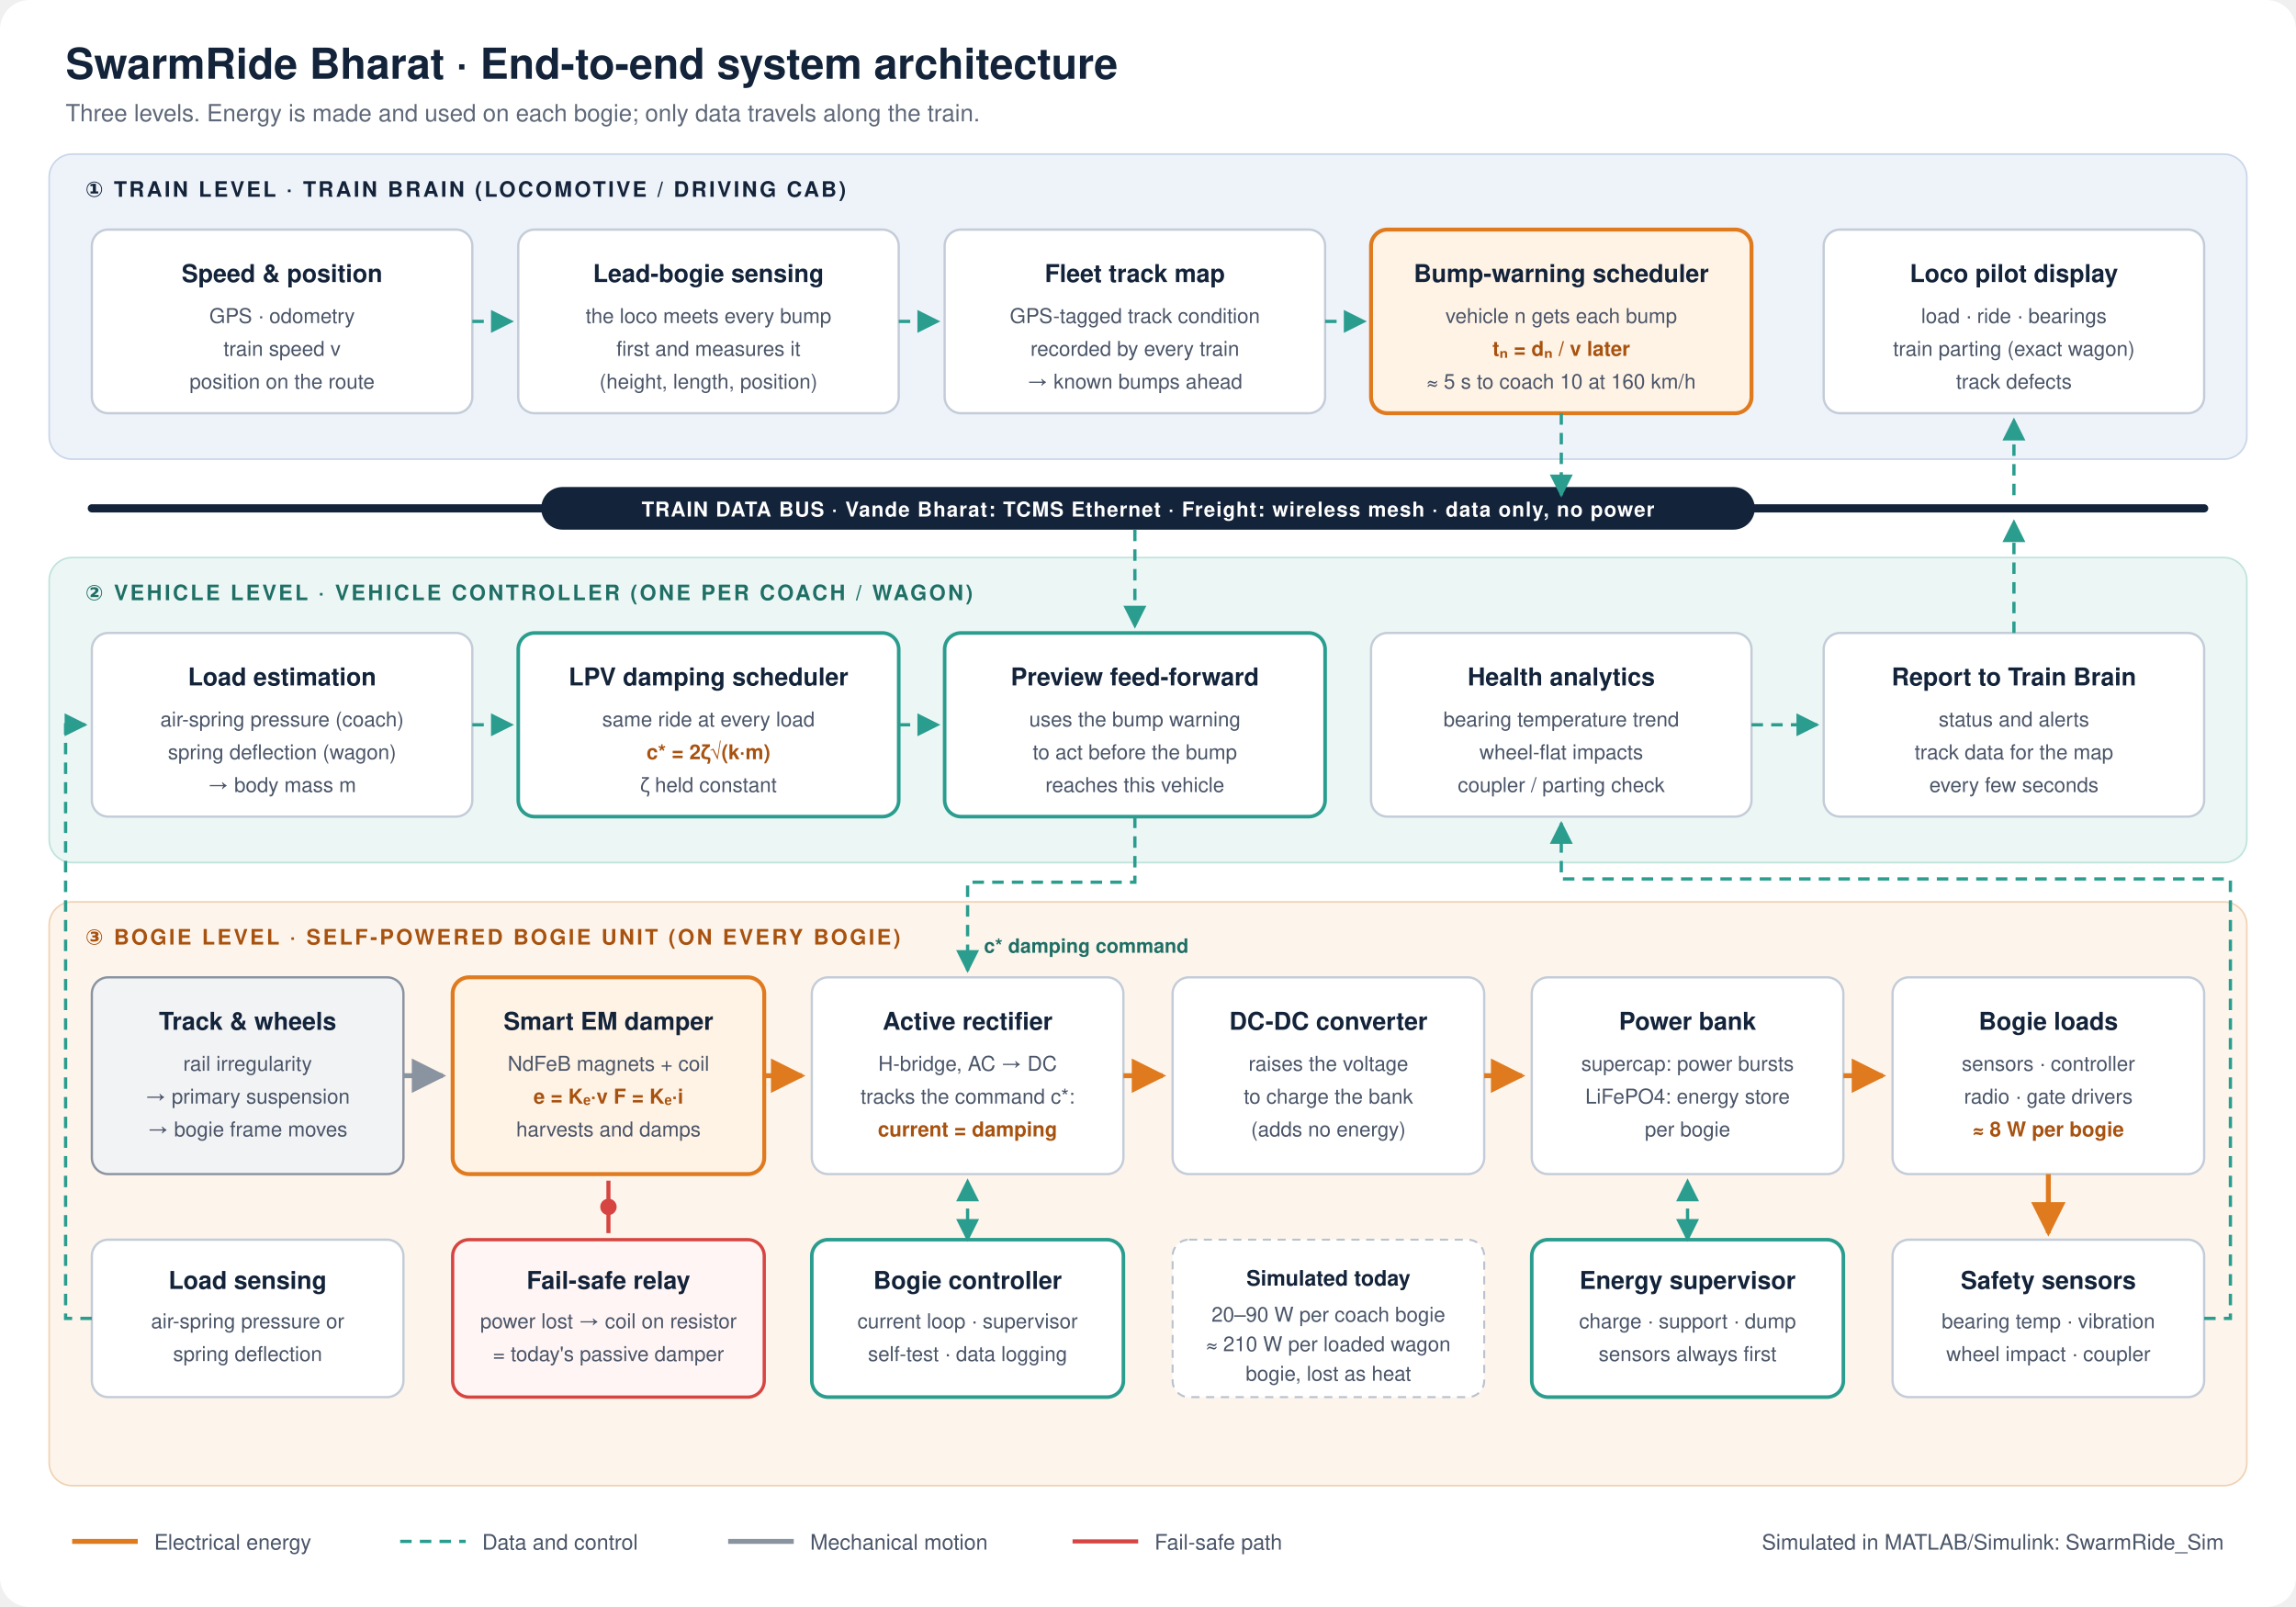
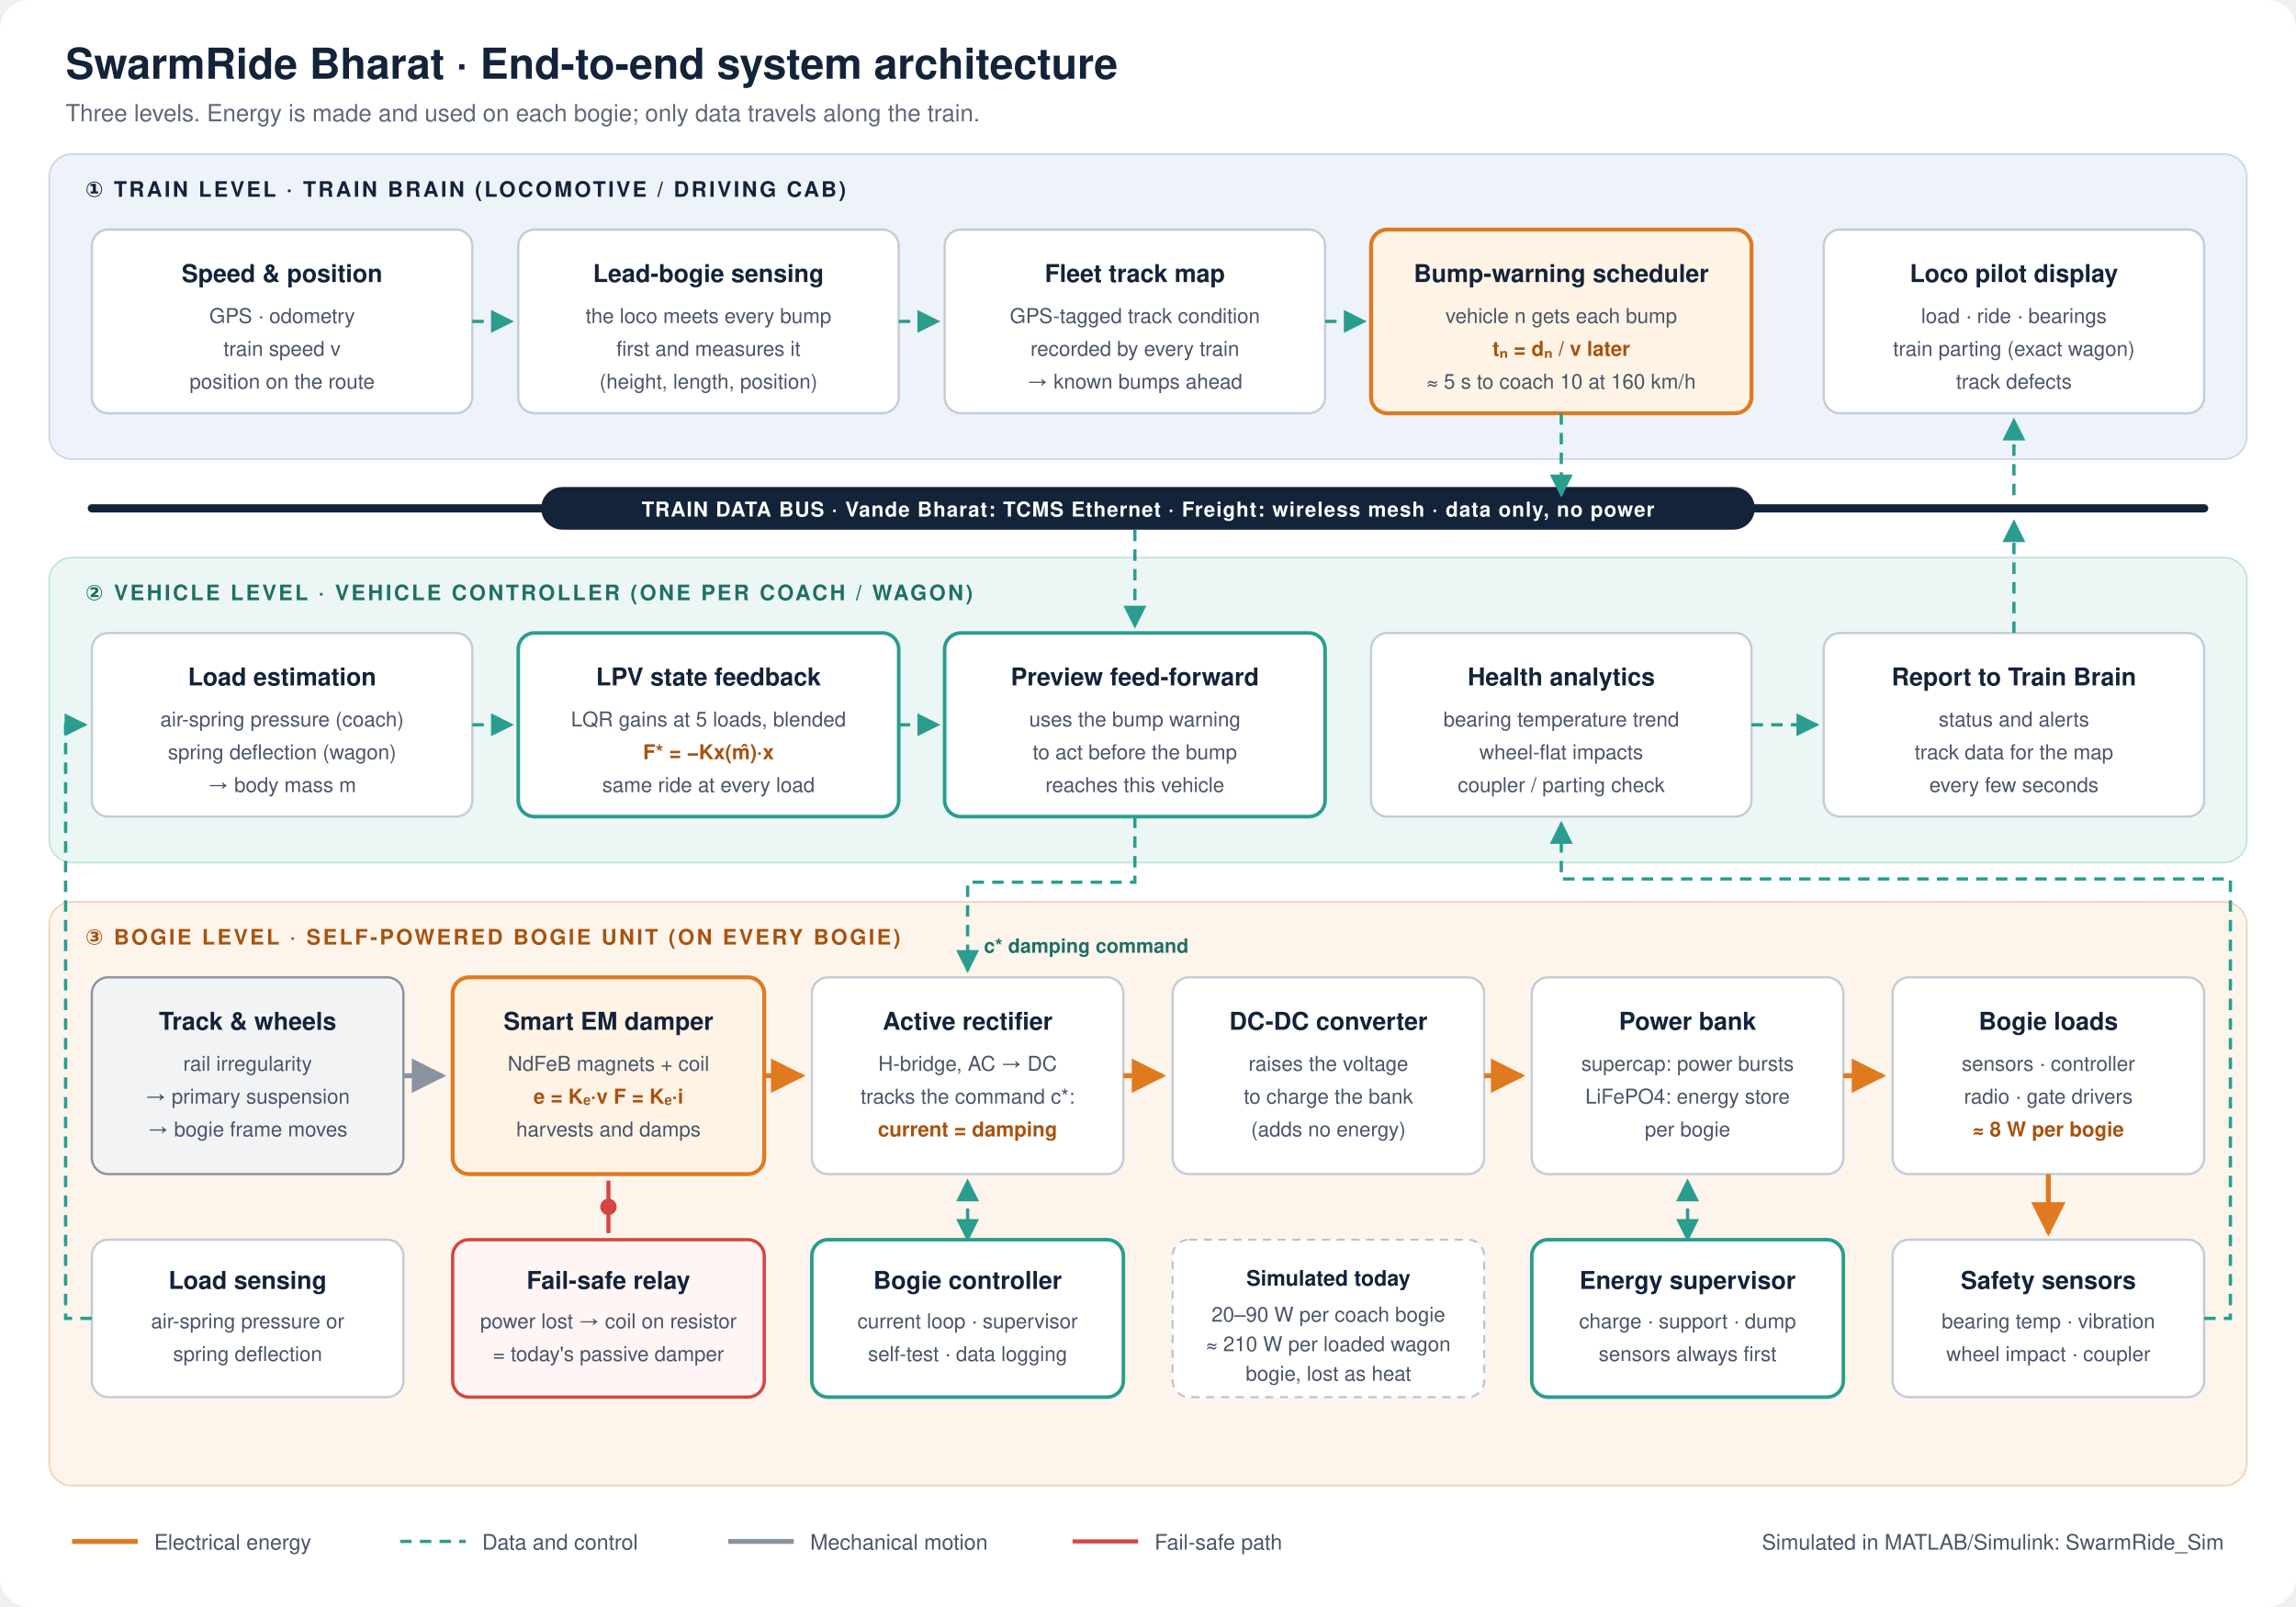
<svg xmlns="http://www.w3.org/2000/svg" viewBox="0 0 1400 980" width="1400" height="980" font-family="'Segoe UI', Helvetica, Arial, sans-serif">
  <defs>
    <marker id="aO" viewBox="0 0 10 10" refX="9" refY="5" markerWidth="7" markerHeight="7" orient="auto-start-reverse">
      <path d="M0,0 L10,5 L0,10 z" fill="#E07A1F" />
    </marker>
    <marker id="aT" viewBox="0 0 10 10" refX="9" refY="5" markerWidth="7" markerHeight="7" orient="auto-start-reverse">
      <path d="M0,0 L10,5 L0,10 z" fill="#2A9D8F" />
    </marker>
    <marker id="aG" viewBox="0 0 10 10" refX="9" refY="5" markerWidth="7" markerHeight="7" orient="auto-start-reverse">
      <path d="M0,0 L10,5 L0,10 z" fill="#8A93A0" />
    </marker>
    <style>
      .ttl  { font-size: 26px; font-weight: 700; fill: #13233A; }
      .sub  { font-size: 14.5px; fill: #5E6878; }
      .band { font-size: 13px; font-weight: 700; letter-spacing: 1.4px; }
      .bt   { font-size: 15px; font-weight: 700; fill: #13233A; text-anchor: middle; }
      .bl   { font-size: 12.5px; fill: #4A5568; text-anchor: middle; }
      .eq   { font-size: 12.5px; fill: #A8520F; font-weight: 600; text-anchor: middle; }
      .box  { fill: #FFFFFF; stroke: #C3CCD8; stroke-width: 1.4; }
      .hiO  { fill: #FFF3E6; stroke: #E07A1F; stroke-width: 2.4; }
      .hiT  { fill: #FFFFFF; stroke: #2A9D8F; stroke-width: 2.2; }
      .mech { fill: #F2F3F5; stroke: #8A93A0; stroke-width: 1.4; }
      .safe { fill: #FFF5F4; stroke: #D64541; stroke-width: 2; }
      .note { fill: #FFFFFF; stroke: #B9C2CE; stroke-width: 1.2; stroke-dasharray: 5 4; }
      .en   { stroke: #E07A1F; stroke-width: 3; fill: none; }
      .da   { stroke: #2A9D8F; stroke-width: 2; fill: none; stroke-dasharray: 7 5; }
      .me   { stroke: #8A93A0; stroke-width: 3; fill: none; }
      .fs   { stroke: #D64541; stroke-width: 2.5; fill: none; }
      .lg   { font-size: 13px; fill: #4A5568; }
      .tag  { font-size: 12px; font-weight: 700; fill: #1F6F66; }
    </style>
  </defs>
  <rect x="0" y="0" width="1400" height="980" rx="18" fill="#FFFFFF" />
  <text x="40" y="48" class="ttl">SwarmRide Bharat · End-to-end system architecture</text>
  <text x="40" y="74" class="sub">Three levels. Energy is made and used on each bogie; only data travels along the train.</text>
  <rect x="30" y="94" width="1340" height="186" rx="14" fill="#EEF3FA" stroke="#C9D6E8" />
  <text x="52" y="120" class="band" fill="#13233A">① TRAIN LEVEL · TRAIN BRAIN (LOCOMOTIVE / DRIVING CAB)</text>
  <rect x="56" y="140" width="232" height="112" rx="10" class="box" />
  <text x="172" y="172" class="bt">Speed &amp; position</text>
  <text x="172" y="197" class="bl">GPS · odometry</text>
  <text x="172" y="217" class="bl">train speed v</text>
  <text x="172" y="237" class="bl">position on the route</text>
  <rect x="316" y="140" width="232" height="112" rx="10" class="box" />
  <text x="432" y="172" class="bt">Lead-bogie sensing</text>
  <text x="432" y="197" class="bl">the loco meets every bump</text>
  <text x="432" y="217" class="bl">first and measures it</text>
  <text x="432" y="237" class="bl">(height, length, position)</text>
  <rect x="576" y="140" width="232" height="112" rx="10" class="box" />
  <text x="692" y="172" class="bt">Fleet track map</text>
  <text x="692" y="197" class="bl">GPS-tagged track condition</text>
  <text x="692" y="217" class="bl">recorded by every train</text>
  <text x="692" y="237" class="bl">→ known bumps ahead</text>
  <rect x="836" y="140" width="232" height="112" rx="10" class="hiO" />
  <text x="952" y="172" class="bt">Bump-warning scheduler</text>
  <text x="952" y="197" class="bl">vehicle n gets each bump</text>
  <text x="952" y="217" class="eq">tₙ = dₙ / v  later</text>
  <text x="952" y="237" class="bl">≈ 5 s to coach 10 at 160 km/h</text>
  <rect x="1112" y="140" width="232" height="112" rx="10" class="box" />
  <text x="1228" y="172" class="bt">Loco pilot display</text>
  <text x="1228" y="197" class="bl">load · ride · bearings</text>
  <text x="1228" y="217" class="bl">train parting (exact wagon)</text>
  <text x="1228" y="237" class="bl">track defects</text>
  <path d="M288 196 H312" class="da" marker-end="url(#aT)" />
  <path d="M548 196 H572" class="da" marker-end="url(#aT)" />
  <path d="M808 196 H832" class="da" marker-end="url(#aT)" />
  <line x1="56" y1="310" x2="1344" y2="310" stroke="#13233A" stroke-width="5" stroke-linecap="round" />
  <rect x="330" y="297" width="740" height="26" rx="13" fill="#13233A" />
  <text x="700" y="315" font-size="12.5" font-weight="700" fill="#FFFFFF" text-anchor="middle" letter-spacing="0.6">TRAIN DATA BUS · Vande Bharat: TCMS Ethernet · Freight: wireless mesh · data only, no power</text>
  <path d="M952 252 V302" class="da" marker-end="url(#aT)" />
  <path d="M1228 302 V256" class="da" marker-end="url(#aT)" />
  <rect x="30" y="340" width="1340" height="186" rx="14" fill="#ECF7F5" stroke="#BFE3DC" />
  <text x="52" y="366" class="band" fill="#1F6F66">② VEHICLE LEVEL · VEHICLE CONTROLLER (ONE PER COACH / WAGON)</text>
  <rect x="56" y="386" width="232" height="112" rx="10" class="box" />
  <text x="172" y="418" class="bt">Load estimation</text>
  <text x="172" y="443" class="bl">air-spring pressure (coach)</text>
  <text x="172" y="463" class="bl">spring deflection (wagon)</text>
  <text x="172" y="483" class="bl">→ body mass m</text>
  <rect x="316" y="386" width="232" height="112" rx="10" class="hiT" />
-   <text x="432" y="418" class="bt">LPV damping scheduler</text>
-   <text x="432" y="443" class="bl">same ride at every load</text>
-   <text x="432" y="463" class="eq">c* = 2ζ√(k·m)</text>
-   <text x="432" y="483" class="bl">ζ held constant</text>
+   <text x="432" y="418" class="bt">LPV state feedback</text>
+   <text x="432" y="443" class="bl">LQR gains at 5 loads, blended</text>
+   <text x="432" y="463" class="eq">F* = −Kx(m̂)·x</text>
+   <text x="432" y="483" class="bl">same ride at every load</text>
  <rect x="576" y="386" width="232" height="112" rx="10" class="hiT" />
  <text x="692" y="418" class="bt">Preview feed-forward</text>
  <text x="692" y="443" class="bl">uses the bump warning</text>
  <text x="692" y="463" class="bl">to act before the bump</text>
  <text x="692" y="483" class="bl">reaches this vehicle</text>
  <rect x="836" y="386" width="232" height="112" rx="10" class="box" />
  <text x="952" y="418" class="bt">Health analytics</text>
  <text x="952" y="443" class="bl">bearing temperature trend</text>
  <text x="952" y="463" class="bl">wheel-flat impacts</text>
  <text x="952" y="483" class="bl">coupler / parting check</text>
  <rect x="1112" y="386" width="232" height="112" rx="10" class="box" />
  <text x="1228" y="418" class="bt">Report to Train Brain</text>
  <text x="1228" y="443" class="bl">status and alerts</text>
  <text x="1228" y="463" class="bl">track data for the map</text>
  <text x="1228" y="483" class="bl">every few seconds</text>
  <path d="M288 442 H312" class="da" marker-end="url(#aT)" />
  <path d="M548 442 H572" class="da" marker-end="url(#aT)" />
  <path d="M1068 442 H1108" class="da" marker-end="url(#aT)" />
  <path d="M692 323 V382" class="da" marker-end="url(#aT)" />
  <path d="M1228 386 V318" class="da" marker-end="url(#aT)" />
  <rect x="30" y="550" width="1340" height="356" rx="14" fill="#FDF5EC" stroke="#F0D2B4" />
  <text x="52" y="576" class="band" fill="#A8520F">③ BOGIE LEVEL · SELF-POWERED BOGIE UNIT (ON EVERY BOGIE)</text>
  <rect x="56" y="596" width="190" height="120" rx="10" class="mech" />
  <text x="151" y="628" class="bt">Track &amp; wheels</text>
  <text x="151" y="653" class="bl">rail irregularity</text>
  <text x="151" y="673" class="bl">→ primary suspension</text>
  <text x="151" y="693" class="bl">→ bogie frame moves</text>
  <rect x="276" y="596" width="190" height="120" rx="10" class="hiO" />
  <text x="371" y="628" class="bt">Smart EM damper</text>
  <text x="371" y="653" class="bl">NdFeB magnets + coil</text>
  <text x="371" y="673" class="eq">e = Kₑ·v    F = Kₑ·i</text>
  <text x="371" y="693" class="bl">harvests and damps</text>
  <rect x="495" y="596" width="190" height="120" rx="10" class="box" />
  <text x="590" y="628" class="bt">Active rectifier</text>
  <text x="590" y="653" class="bl">H-bridge, AC → DC</text>
  <text x="590" y="673" class="bl">tracks the command c*:</text>
  <text x="590" y="693" class="eq">current = damping</text>
  <rect x="715" y="596" width="190" height="120" rx="10" class="box" />
  <text x="810" y="628" class="bt">DC-DC converter</text>
  <text x="810" y="653" class="bl">raises the voltage</text>
  <text x="810" y="673" class="bl">to charge the bank</text>
  <text x="810" y="693" class="bl">(adds no energy)</text>
  <rect x="934" y="596" width="190" height="120" rx="10" class="box" />
  <text x="1029" y="628" class="bt">Power bank</text>
  <text x="1029" y="653" class="bl">supercap: power bursts</text>
  <text x="1029" y="673" class="bl">LiFePO4: energy store</text>
  <text x="1029" y="693" class="bl">per bogie</text>
  <rect x="1154" y="596" width="190" height="120" rx="10" class="box" />
  <text x="1249" y="628" class="bt">Bogie loads</text>
  <text x="1249" y="653" class="bl">sensors · controller</text>
  <text x="1249" y="673" class="bl">radio · gate drivers</text>
  <text x="1249" y="693" class="eq">≈ 8 W per bogie</text>
  <path d="M246 656 H270" class="me" marker-end="url(#aG)" />
  <path d="M466 656 H489" class="en" marker-end="url(#aO)" />
  <path d="M685 656 H709" class="en" marker-end="url(#aO)" />
  <path d="M905 656 H928" class="en" marker-end="url(#aO)" />
  <path d="M1124 656 H1148" class="en" marker-end="url(#aO)" />
  <rect x="56" y="756" width="190" height="96" rx="10" class="box" />
  <text x="151" y="786" class="bt">Load sensing</text>
  <text x="151" y="810" class="bl">air-spring pressure or</text>
  <text x="151" y="830" class="bl">spring deflection</text>
  <rect x="276" y="756" width="190" height="96" rx="10" class="safe" />
  <text x="371" y="786" class="bt">Fail-safe relay</text>
  <text x="371" y="810" class="bl">power lost → coil on resistor</text>
  <text x="371" y="830" class="bl">= today's passive damper</text>
  <rect x="495" y="756" width="190" height="96" rx="10" class="hiT" />
  <text x="590" y="786" class="bt">Bogie controller</text>
  <text x="590" y="810" class="bl">current loop · supervisor</text>
  <text x="590" y="830" class="bl">self-test · data logging</text>
  <rect x="715" y="756" width="190" height="96" rx="10" class="note" />
  <text x="810" y="784" class="bt" style="font-size:13px">Simulated today</text>
  <text x="810" y="806" class="bl">20–90 W per coach bogie</text>
  <text x="810" y="824" class="bl">≈ 210 W per loaded wagon</text>
  <text x="810" y="842" class="bl">bogie, lost as heat</text>
  <rect x="934" y="756" width="190" height="96" rx="10" class="hiT" />
  <text x="1029" y="786" class="bt">Energy supervisor</text>
  <text x="1029" y="810" class="bl">charge · support · dump</text>
  <text x="1029" y="830" class="bl">sensors always first</text>
  <rect x="1154" y="756" width="190" height="96" rx="10" class="box" />
  <text x="1249" y="786" class="bt">Safety sensors</text>
  <text x="1249" y="810" class="bl">bearing temp · vibration</text>
  <text x="1249" y="830" class="bl">wheel impact · coupler</text>
  <path d="M371 720 V752" class="fs" />
  <circle cx="371" cy="736" r="5" fill="#D64541" />
  <path d="M590 756 V720" class="da" marker-start="url(#aT)" marker-end="url(#aT)" />
  <path d="M1029 756 V720" class="da" marker-start="url(#aT)" marker-end="url(#aT)" />
  <path d="M1249 716 V752" class="en" marker-end="url(#aO)" />
  <path d="M56 804 H40 V442 H52" class="da" marker-end="url(#aT)" />
  <path d="M692 498 V538 H590 V592" class="da" marker-end="url(#aT)" />
  <text x="600" y="581" class="tag">c* damping command</text>
  <path d="M1344 804 H1360 V536 H952 V502" class="da" marker-end="url(#aT)" />
  <line x1="44" y1="940" x2="84" y2="940" class="en" />
  <text x="94" y="945" class="lg">Electrical energy</text>
  <line x1="244" y1="940" x2="284" y2="940" class="da" />
  <text x="294" y="945" class="lg">Data and control</text>
  <line x1="444" y1="940" x2="484" y2="940" class="me" />
  <text x="494" y="945" class="lg">Mechanical motion</text>
  <line x1="654" y1="940" x2="694" y2="940" class="fs" />
  <text x="704" y="945" class="lg">Fail-safe path</text>
  <text x="1356" y="945" class="lg" text-anchor="end">Simulated in MATLAB/Simulink: SwarmRide_Sim</text>
</svg>
